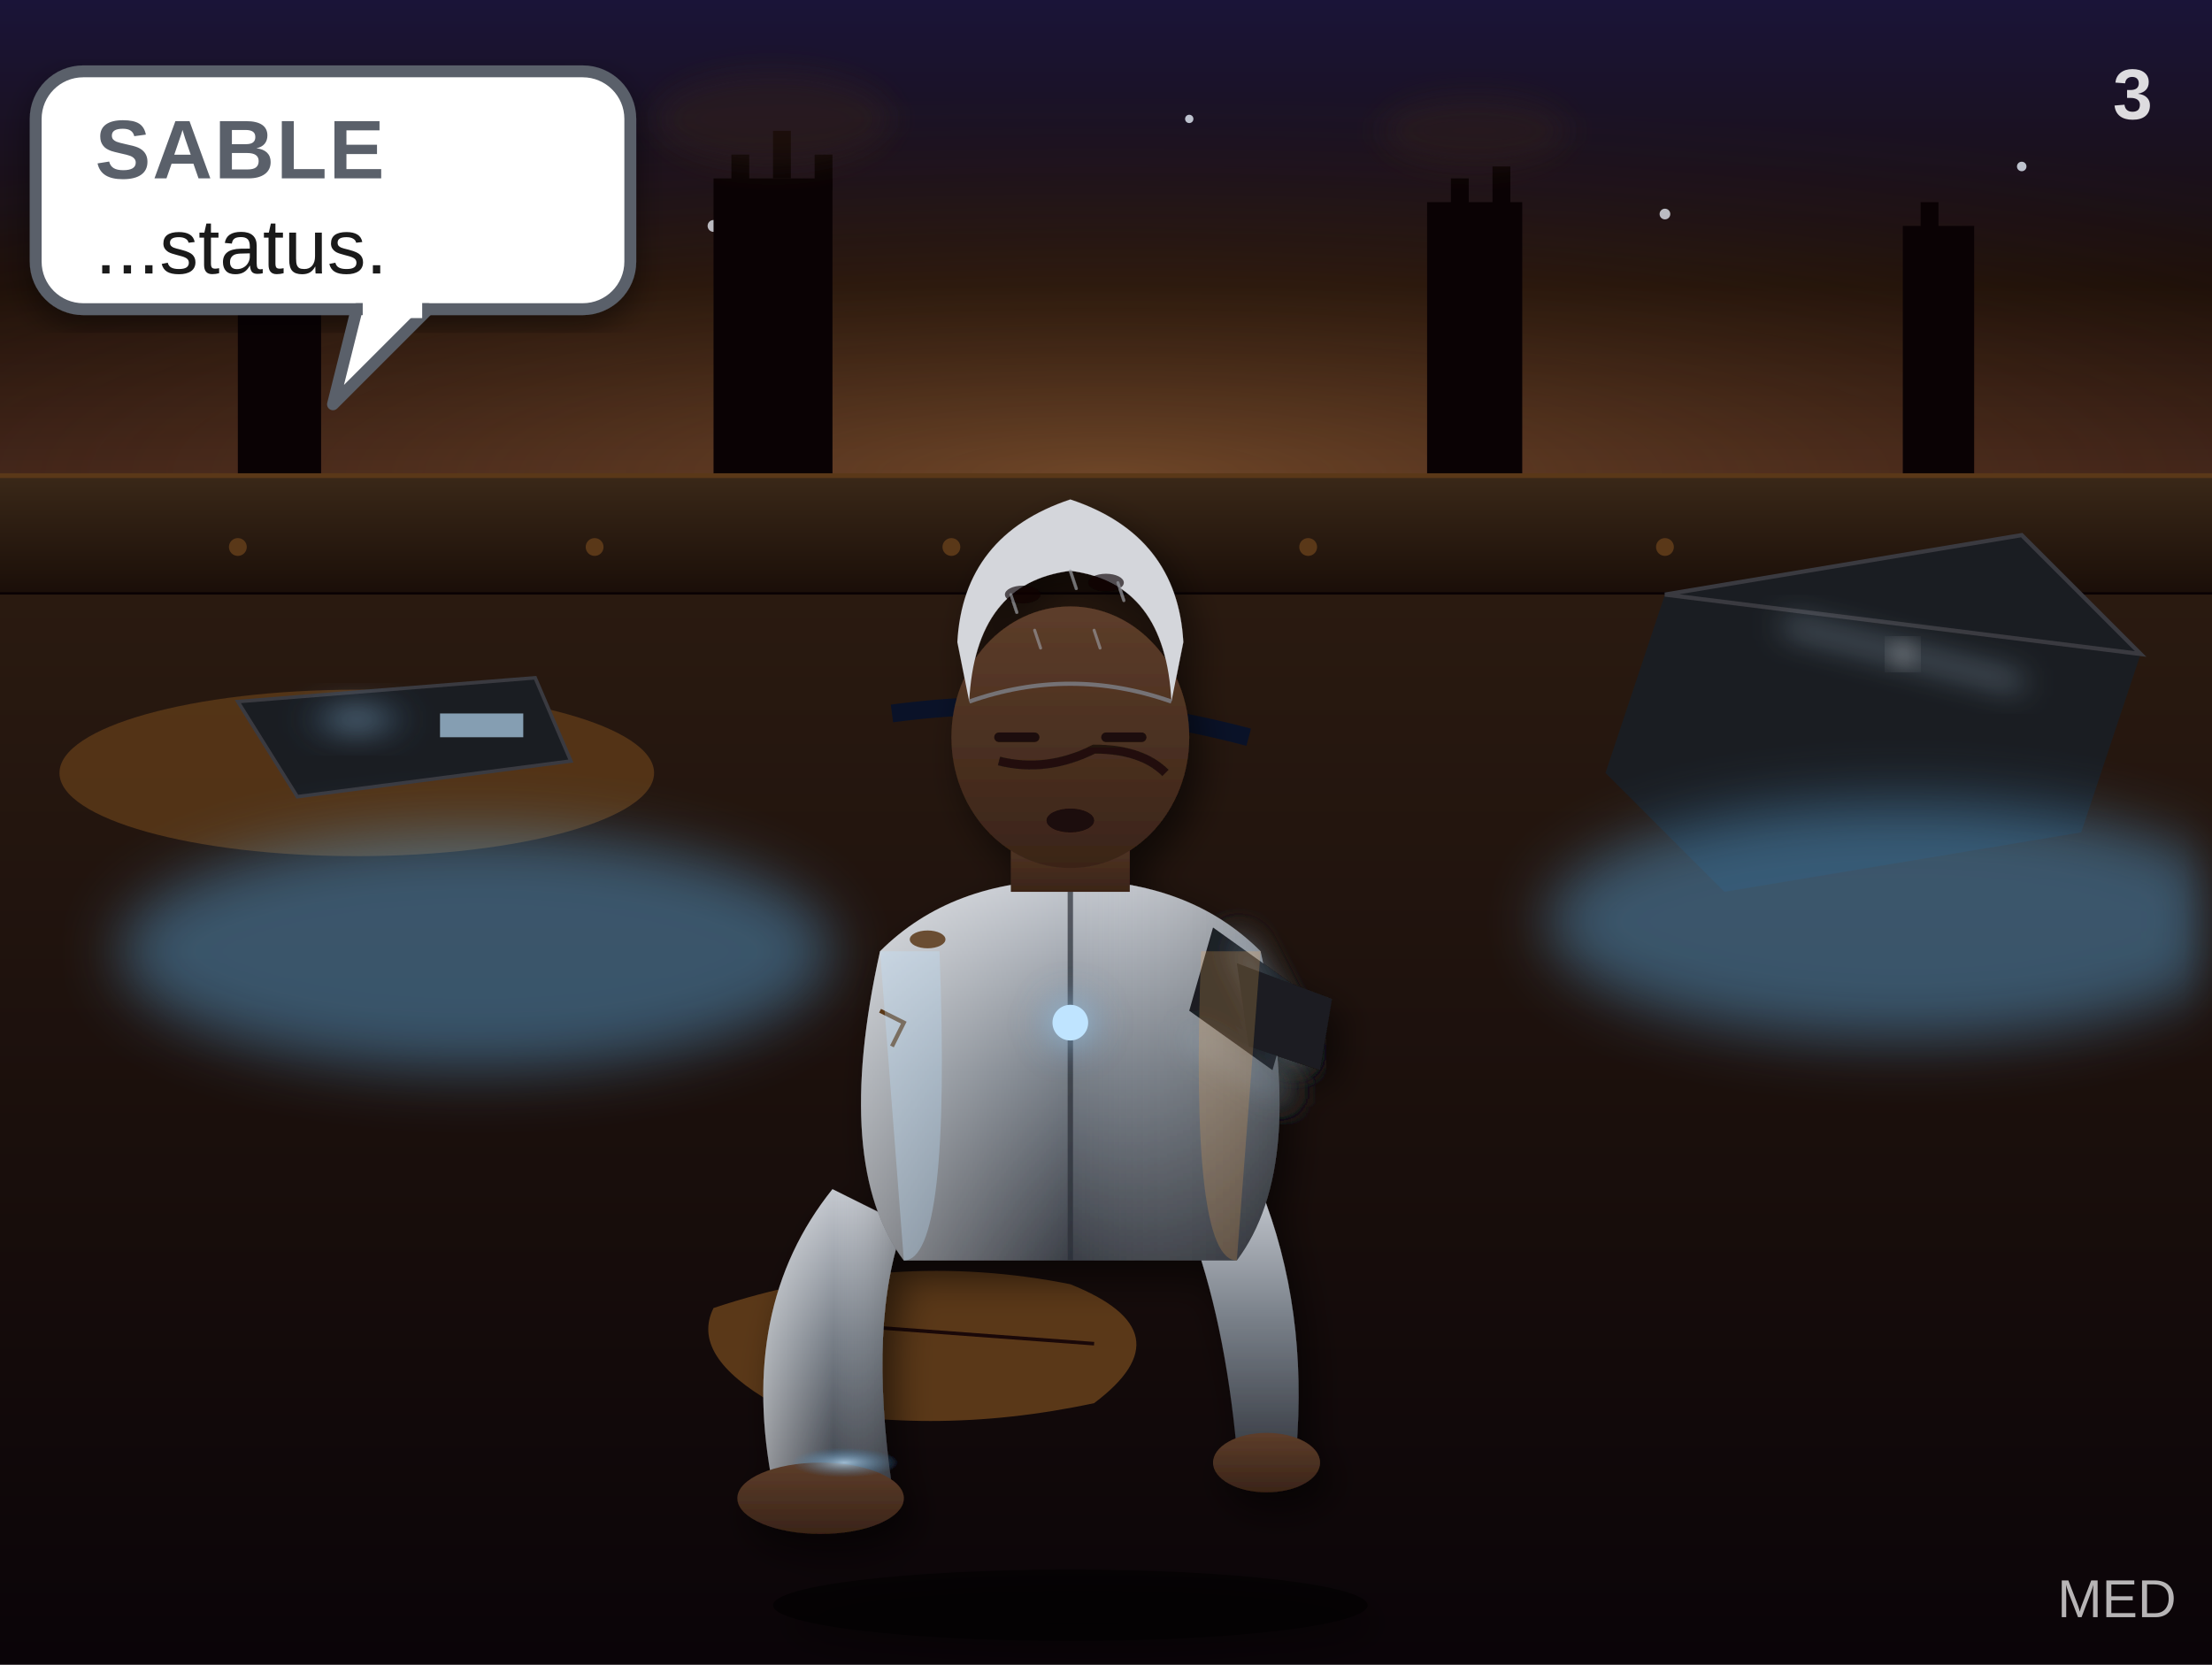
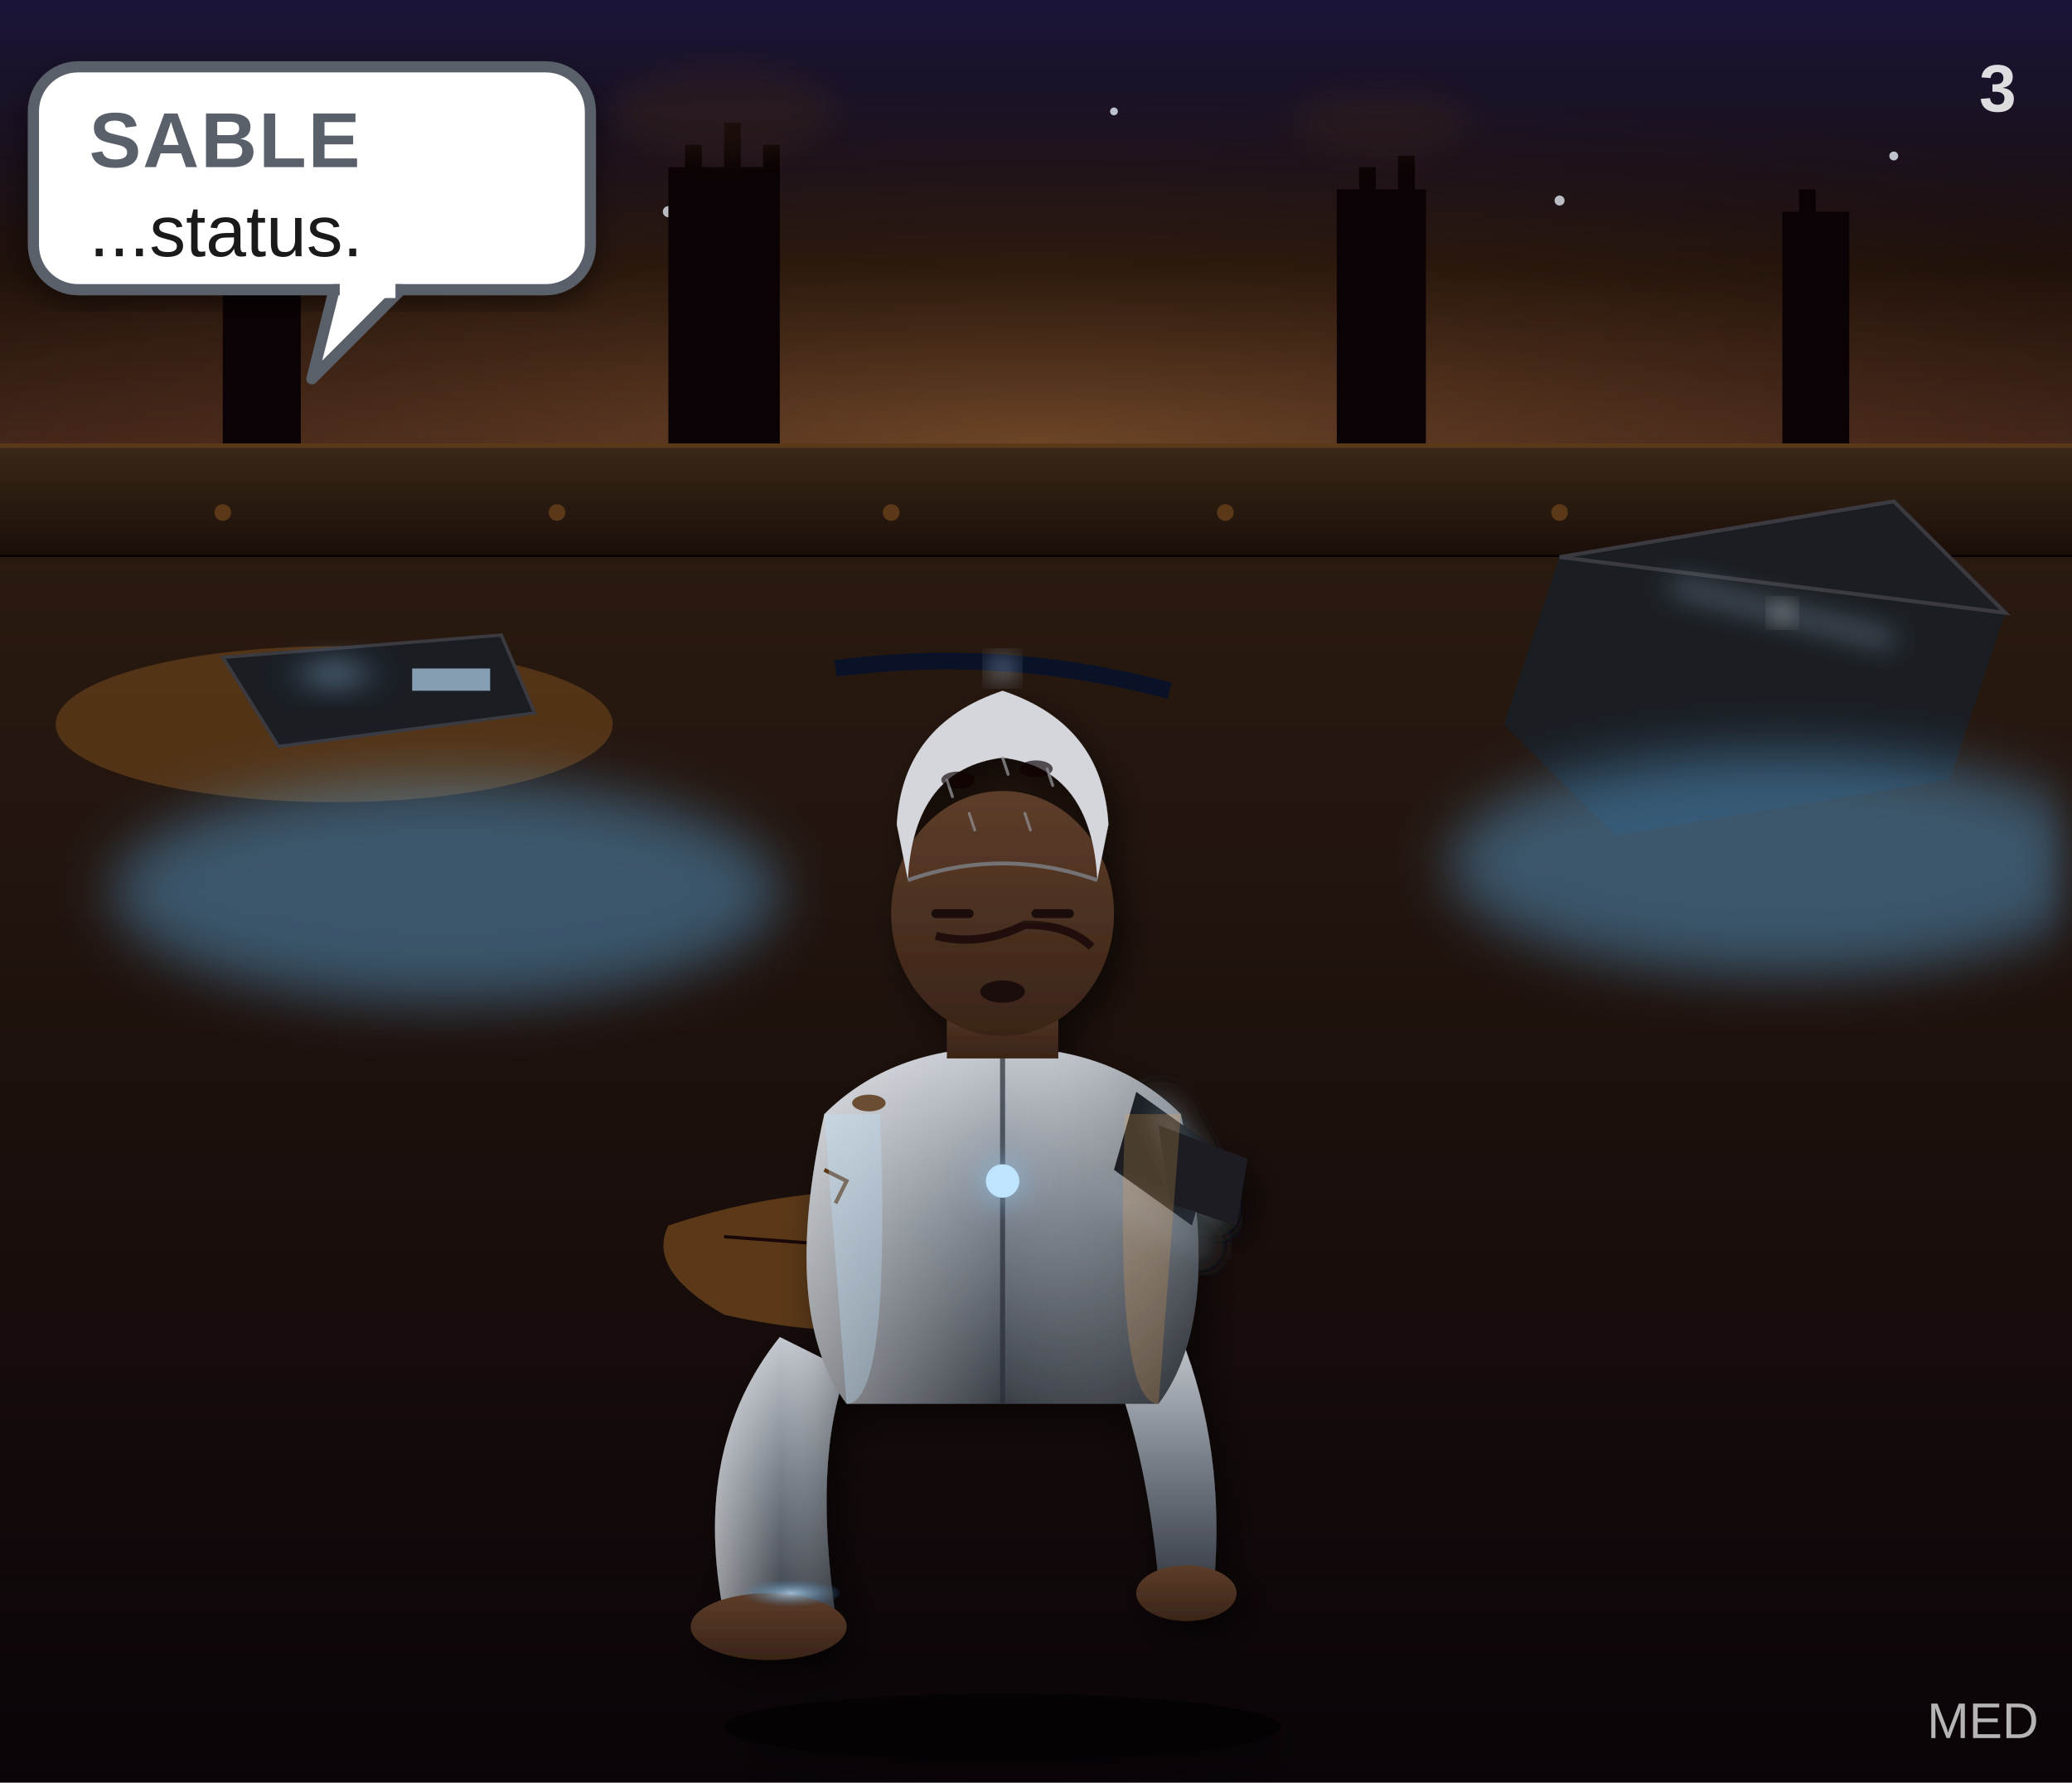
- <svg xmlns="http://www.w3.org/2000/svg" viewBox="0 0 372 280" width="372" height="280">
+ <svg xmlns="http://www.w3.org/2000/svg" viewBox="0 0 372 320" width="372" height="320">
  <defs>
    <linearGradient id="p7p3sky" x1="0%" y1="0%" x2="0%" y2="100%">
      <stop offset="0%" stop-color="#1a1438" />
      <stop offset="60%" stop-color="#1a0e08" />
      <stop offset="100%" stop-color="#3a2018" />
    </linearGradient>
    <linearGradient id="p7p3iron" x1="0%" y1="0%" x2="0%" y2="100%">
      <stop offset="0%" stop-color="#3a2818" />
      <stop offset="100%" stop-color="#1a0e08" />
    </linearGradient>
    <linearGradient id="p7p3floor" x1="0%" y1="0%" x2="0%" y2="100%">
      <stop offset="0%" stop-color="#2a1a10" />
      <stop offset="100%" stop-color="#0a0408" />
    </linearGradient>
    <linearGradient id="p7p3silver" x1="0%" y1="0%" x2="0%" y2="100%">
      <stop offset="0%" stop-color="#c4c8cf" />
      <stop offset="50%" stop-color="#787f88" />
      <stop offset="100%" stop-color="#3a3e46" />
    </linearGradient>
    <linearGradient id="p7p3silverHi" x1="0%" y1="0%" x2="100%" y2="0%">
      <stop offset="0%" stop-color="#ffffff" stop-opacity="0.45" />
      <stop offset="50%" stop-color="#ffffff" stop-opacity="0" />
      <stop offset="100%" stop-color="#000000" stop-opacity="0.25" />
    </linearGradient>
    <linearGradient id="p7p3skin" x1="0%" y1="0%" x2="0%" y2="100%">
      <stop offset="0%" stop-color="#5d3d2a" />
      <stop offset="100%" stop-color="#3a2418" />
    </linearGradient>
    <radialGradient id="p7p3coolGlow" cx="50%" cy="50%">
      <stop offset="0%" stop-color="#bfe4ff" stop-opacity="0.85" />
      <stop offset="100%" stop-color="#3a8ccc" stop-opacity="0" />
    </radialGradient>
    <radialGradient id="p7p3warmRim" cx="50%" cy="100%" r="80%">
      <stop offset="0%" stop-color="#f5a850" stop-opacity="0.55" />
      <stop offset="100%" stop-color="#5a2812" stop-opacity="0" />
    </radialGradient>
    <filter id="p7p3bloom" x="-50%" y="-50%" width="200%" height="200%">
      <feGaussianBlur stdDeviation="2.5" />
    </filter>
    <filter id="p7p3strongBloom" x="-50%" y="-50%" width="200%" height="200%">
      <feGaussianBlur stdDeviation="5" />
    </filter>
    <filter id="p7p3dropShadow" x="-50%" y="-50%" width="200%" height="200%">
      <feDropShadow dx="2" dy="3" stdDeviation="3" flood-color="#000" flood-opacity="0.55" />
    </filter>
    <filter id="balloonShadow" x="-10%" y="-10%" width="120%" height="120%">
      <feDropShadow dx="0" dy="2" stdDeviation="2.5" flood-color="#000" flood-opacity="0.45" />
    </filter>
  </defs>
  <rect width="372" height="80" fill="url(#p7p3sky)" />
  <g fill="#dce4f0" opacity="0.85">
    <circle cx="48" cy="22" r="0.8" />
    <circle cx="120" cy="38" r="1.0" />
    <circle cx="200" cy="20" r="0.7" />
    <circle cx="280" cy="36" r="0.9" />
    <circle cx="340" cy="28" r="0.8" />
  </g>
  <rect width="372" height="80" fill="url(#p7p3warmRim)" opacity="0.5" />
  <g id="p7p3-distant-chimneys">
    <rect x="40" y="40" width="14" height="40" fill="#0a0204" />
    <rect x="42" y="36" width="3" height="6" fill="#0a0204" />
    <rect x="49" y="34" width="3" height="8" fill="#0a0204" />
    <rect x="120" y="30" width="20" height="50" fill="#0a0204" />
    <rect x="123" y="26" width="3" height="6" fill="#0a0204" />
    <rect x="130" y="22" width="3" height="8" fill="#0a0204" />
    <rect x="137" y="26" width="3" height="6" fill="#0a0204" />
    <rect x="240" y="34" width="16" height="46" fill="#0a0204" />
    <rect x="244" y="30" width="3" height="6" fill="#0a0204" />
    <rect x="251" y="28" width="3" height="8" fill="#0a0204" />
    <rect x="320" y="38" width="12" height="42" fill="#0a0204" />
    <rect x="323" y="34" width="3" height="6" fill="#0a0204" />
  </g>
  <ellipse cx="130" cy="20" rx="20" ry="8" fill="#3a2818" opacity="0.35" filter="url(#p7p3bloom)" />
  <ellipse cx="248" cy="22" rx="16" ry="6" fill="#3a2818" opacity="0.32" filter="url(#p7p3bloom)" />
  <path d="M0,80 L372,80 L372,100 L0,100 Z" fill="url(#p7p3iron)" />
  <line x1="0" y1="80" x2="372" y2="80" stroke="#5a3818" stroke-width="0.8" />
  <line x1="0" y1="100" x2="372" y2="100" stroke="#0a0204" stroke-width="0.8" />
  <g fill="#5a3818">
    <circle cx="40" cy="92" r="1.5" />
    <circle cx="100" cy="92" r="1.5" />
    <circle cx="160" cy="92" r="1.5" />
    <circle cx="220" cy="92" r="1.5" />
    <circle cx="280" cy="92" r="1.5" />
    <circle cx="340" cy="92" r="1.5" />
  </g>
-   <rect y="100" width="372" height="180" fill="url(#p7p3floor)" />
+   <rect y="100" width="372" height="220" fill="url(#p7p3floor)" />
  <g id="p7p3-bg-wreckage">
    <polygon points="280,100 340,90 360,110 350,140 290,150 270,130" fill="#1a1d22" />
    <polygon points="280,100 340,90 360,110" fill="none" stroke="#3a3a40" stroke-width="0.7" />
    <line x1="300" y1="105" x2="340" y2="115" stroke="#bfe4ff" stroke-width="1" opacity="0.95" filter="url(#p7p3bloom)" />
    <circle cx="320" cy="110" r="1.5" fill="#ffffff" filter="url(#p7p3bloom)" />
    <ellipse cx="60" cy="130" rx="50" ry="14" fill="#5a3818" opacity="0.85" />
    <polygon points="40,118 90,114 96,128 50,134" fill="#1a1d22" />
    <polygon points="40,118 90,114 96,128 50,134" fill="none" stroke="#3a3a40" stroke-width="0.6" />
    <rect x="50" y="118" width="20" height="6" fill="url(#p7p3coolGlow)" filter="url(#p7p3bloom)" opacity="0.85" />
    <rect x="74" y="120" width="14" height="4" fill="#bfe4ff" opacity="0.65" />
    <path d="M150,120 Q180,116 210,124" stroke="#0a1228" stroke-width="3" fill="none" />
    <circle cx="180" cy="120" r="1.8" fill="#bfe4ff" filter="url(#p7p3bloom)" />
  </g>
  <g opacity="0.45" filter="url(#p7p3strongBloom)">
    <ellipse cx="80" cy="160" rx="60" ry="20" fill="#5aa6dc" />
    <ellipse cx="320" cy="155" rx="60" ry="20" fill="#5aa6dc" />
  </g>
  <path d="M120,220 Q150,210 180,216 Q200,224 184,236 Q156,242 130,236 Q116,228 120,220 Z" fill="#5a3818" />
  <line x1="130" y1="222" x2="184" y2="226" stroke="#1a0808" stroke-width="0.6" />
-   <g id="p7p3-sable" filter="url(#p7p3dropShadow)">
+   <g id="p7p3-sable" filter="url(#p7p3dropShadow)" transform="translate(0, 40)">
    <ellipse cx="180" cy="270" rx="50" ry="6" fill="#000000" opacity="0.55" />
    <path d="M140,200 Q124,220 130,250 L150,250 Q146,222 152,206 Z" fill="url(#p7p3silver)" />
    <path d="M140,200 Q124,220 130,250 L150,250 Q146,222 152,206 Z" fill="url(#p7p3silverHi)" />
    <ellipse cx="138" cy="252" rx="14" ry="6" fill="url(#p7p3skin)" />
    <ellipse cx="142" cy="246" rx="9" ry="2.5" fill="url(#p7p3coolGlow)" opacity="0.85" />
    <path d="M212,200 Q220,220 218,244 L208,244 Q206,222 200,206 Z" fill="url(#p7p3silver)" />
    <ellipse cx="213" cy="246" rx="9" ry="5" fill="url(#p7p3skin)" />
    <path d="M148,160 Q140,196 152,212 L208,212 Q220,196 212,160 Q200,148 180,148 Q160,148 148,160 Z" fill="url(#p7p3silver)" />
    <path d="M148,160 Q140,196 152,212 L208,212 Q220,196 212,160 Q200,148 180,148 Q160,148 148,160 Z" fill="url(#p7p3silverHi)" />
    <line x1="180" y1="148" x2="180" y2="212" stroke="#2a2e36" stroke-width="0.9" opacity="0.7" />
    <path d="M204,156 L218,166 L214,180 L200,170 Z" fill="#1a1d22" />
    <line x1="208" y1="158" x2="218" y2="178" stroke="#bfe4ff" stroke-width="1" opacity="0.95" filter="url(#p7p3bloom)" />
    <line x1="200" y1="174" x2="216" y2="184" stroke="#bfe4ff" stroke-width="0.7" opacity="0.85" filter="url(#p7p3bloom)" />
    <ellipse cx="180" cy="172" rx="6" ry="6" fill="url(#p7p3coolGlow)" filter="url(#p7p3bloom)" />
    <ellipse cx="180" cy="172" rx="3" ry="3" fill="#bfe4ff" />
    <ellipse cx="156" cy="158" rx="3" ry="1.5" fill="#5a3818" opacity="0.85" />
    <path d="M148,170 L152,172 L150,176" fill="none" stroke="#5a3818" stroke-width="0.7" />
    <polygon points="208,162 224,168 222,180 210,176" fill="#1a1d22" />
    <path d="M170,138 L170,150 L190,150 L190,138 Z" fill="url(#p7p3skin)" />
    <ellipse cx="180" cy="124" rx="20" ry="22" fill="url(#p7p3skin)" />
    <path d="M161,108 Q162,90 180,84 Q198,90 199,108 L197,118 Q196,98 180,96 Q164,98 163,118 Z" fill="#d4d6db" />
    <ellipse cx="172" cy="100" rx="3" ry="1.5" fill="#0a0204" opacity="0.65" />
    <ellipse cx="186" cy="98" rx="3" ry="1.5" fill="#0a0204" opacity="0.65" />
    <g stroke="#9ea1a8" stroke-width="0.5" stroke-linecap="round" opacity="0.6">
      <line x1="170" y1="100" x2="171" y2="103" />
      <line x1="180" y1="96" x2="181" y2="99" />
      <line x1="188" y1="98" x2="189" y2="101" />
      <line x1="174" y1="106" x2="175" y2="109" />
      <line x1="184" y1="106" x2="185" y2="109" />
    </g>
    <path d="M163,118 Q180,112 197,118" fill="none" stroke="#7a7d83" stroke-width="0.7" opacity="0.85" />
    <path d="M168,128 Q176,130 184,126 Q192,126 196,130" fill="none" stroke="#0a0204" stroke-width="1.5" opacity="0.65" />
    <line x1="168" y1="124" x2="174" y2="124" stroke="#1a0e08" stroke-width="1.6" stroke-linecap="round" />
    <line x1="186" y1="124" x2="192" y2="124" stroke="#1a0e08" stroke-width="1.6" stroke-linecap="round" />
    <ellipse cx="180" cy="138" rx="4" ry="2" fill="#1a0808" />
    <path d="M148,160 L152,212 Q160,212 158,160 Z" fill="#bfe4ff" opacity="0.32" />
    <path d="M212,160 L208,212 Q200,212 202,160 Z" fill="#f5a850" opacity="0.22" />
  </g>
  <g id="p7p3-dialogue">
    <rect x="6" y="12" width="100" height="40" rx="8" fill="#ffffff" stroke="#5a606a" stroke-width="2" filter="url(#balloonShadow)" />
    <polygon points="60,52 72,52 56,68" fill="#ffffff" stroke="#5a606a" stroke-width="2" stroke-linejoin="round" />
    <line x1="61" y1="52" x2="71" y2="52" stroke="#ffffff" stroke-width="3" />
    <text x="16" y="30" font-family="Helvetica Neue, Arial, sans-serif" font-size="14" font-weight="800" fill="#5a606a" letter-spacing="0.3">SABLE</text>
    <text x="16" y="46" font-family="Helvetica Neue, Arial, sans-serif" font-size="13" font-weight="500" fill="#1a1a1a">...status.</text>
  </g>
  <g id="p7p3-meta">
    <text x="362" y="20" text-anchor="end" font-family="Helvetica Neue, Arial, sans-serif" font-size="12" font-weight="bold" fill="#fff" opacity="0.85">3</text>
-     <text x="366" y="272" text-anchor="end" font-family="Helvetica Neue, Arial, sans-serif" font-size="9" fill="#fff" opacity="0.7">MED</text>
+     <text x="366" y="312" text-anchor="end" font-family="Helvetica Neue, Arial, sans-serif" font-size="9" fill="#fff" opacity="0.7">MED</text>
  </g>
</svg>
